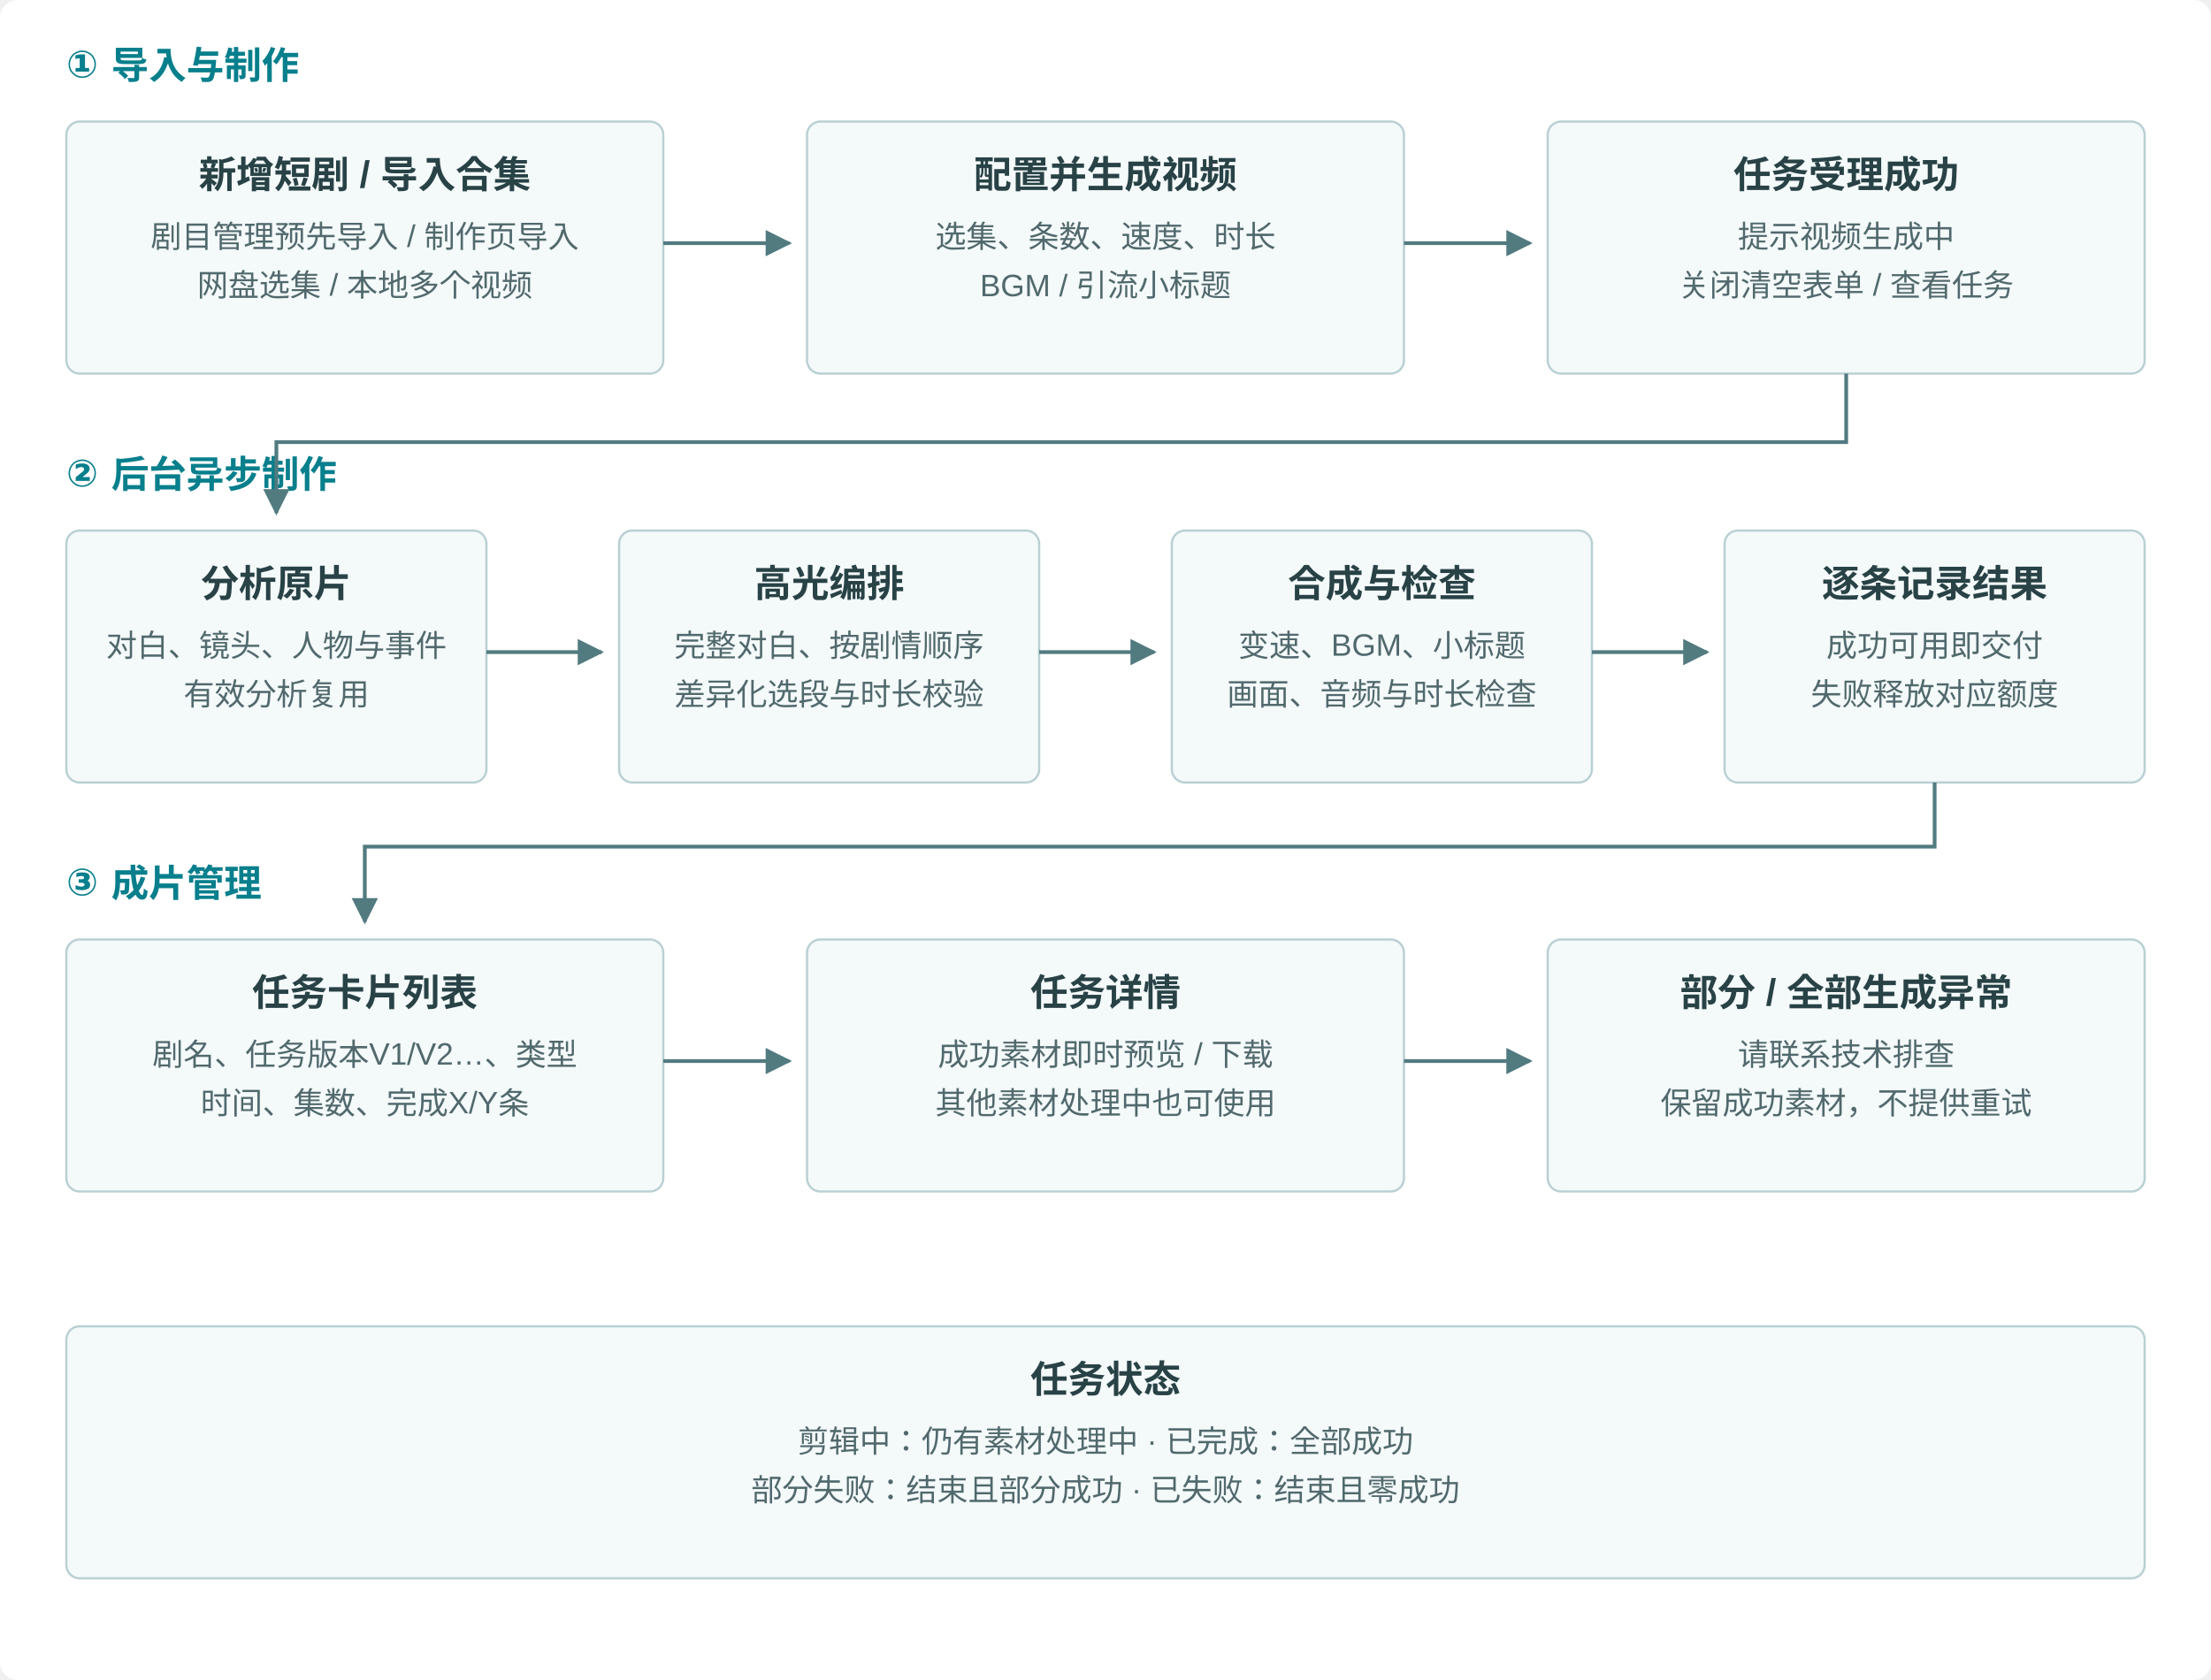
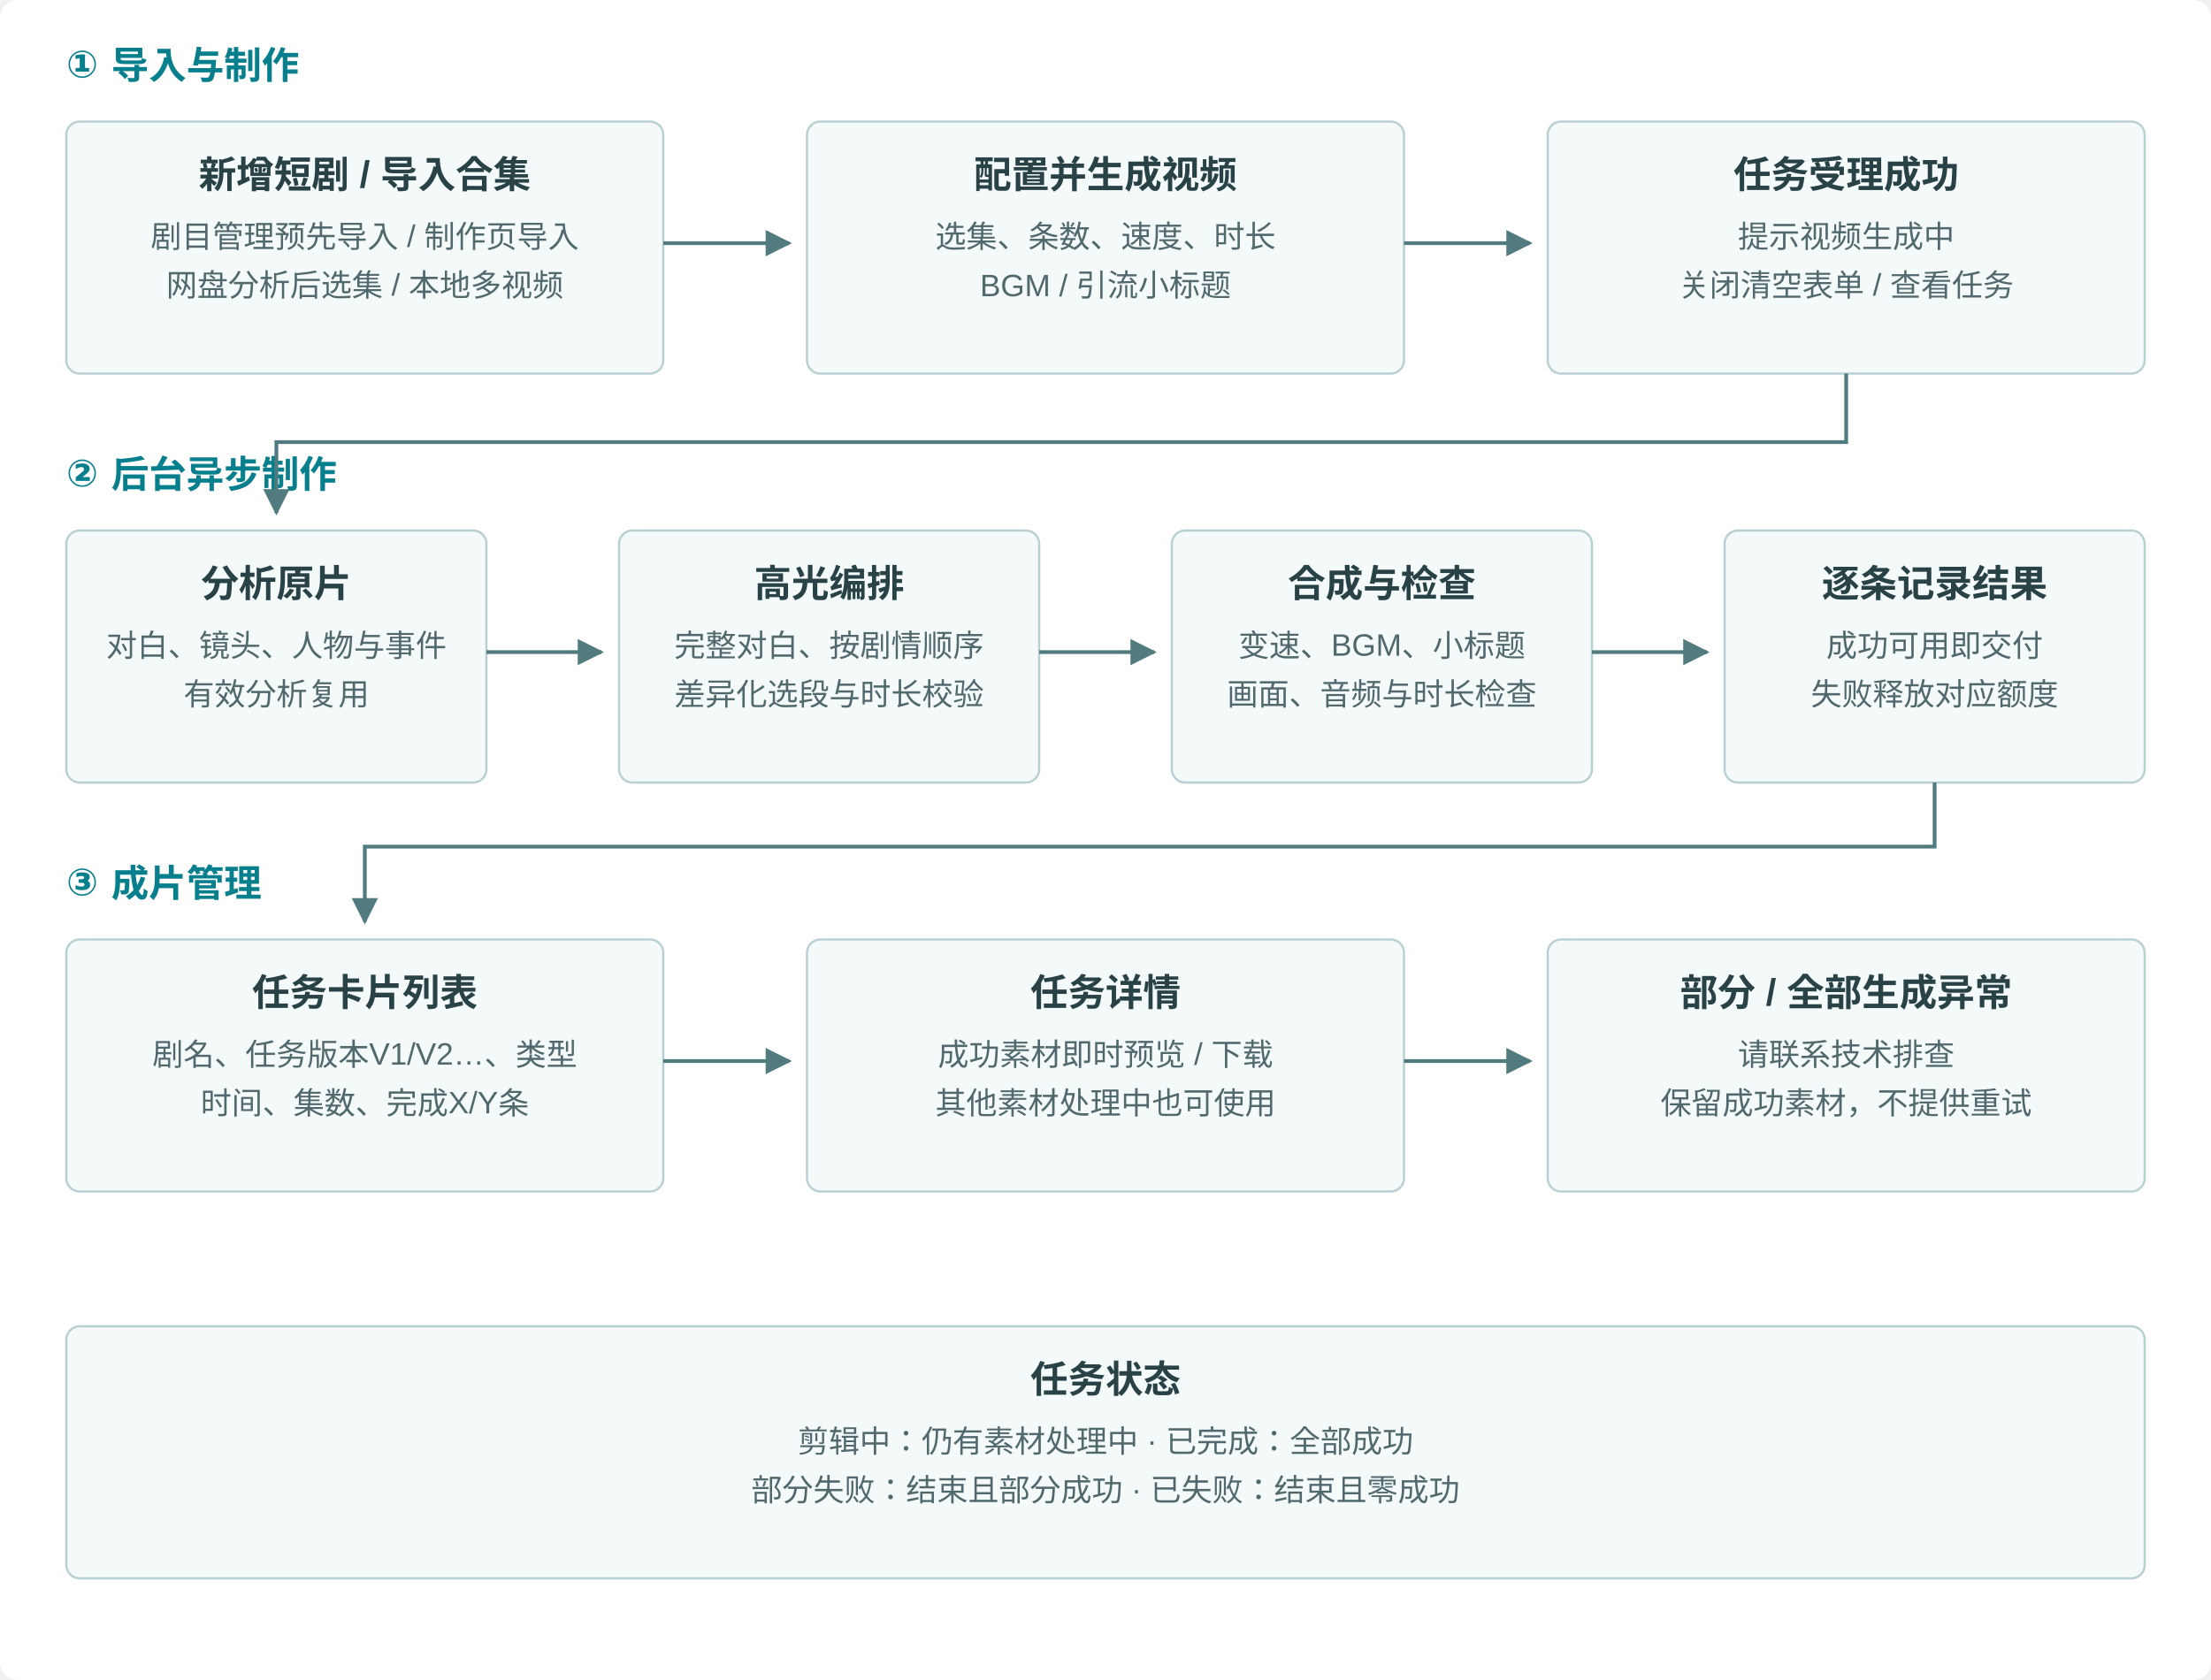
<svg xmlns="http://www.w3.org/2000/svg" width="1000" height="760" viewBox="0 0 1000 760" role="img" aria-labelledby="title desc">
  <defs>
    <marker id="arrow" viewBox="0 0 10 10" refX="9" refY="5" markerWidth="7" markerHeight="7" orient="auto">
      <path d="M0 0L10 5L0 10Z" fill="#527b80" />
    </marker>
  </defs>
  <style>text{font-family:"PingFang SC","Microsoft YaHei",Arial;fill:#284246}.label{font-size:17px;font-weight:650}.sub{font-size:14px;fill:#51696d}.lane{font-size:17px;font-weight:650;fill:#087f8c}.edge{stroke:#527b80;stroke-width:1.7;fill:none;marker-end:url(#arrow)}</style>
  <rect width="1000" height="760" rx="8" fill="white" />
  <text x="30" y="35" class="lane" text-anchor="start">① 导入与制作</text>
  <rect x="30" y="55" width="270" height="114" rx="6" fill="#f4f9f9" stroke="#b9d0d3" />
  <text x="165.0" y="85" class="label" text-anchor="middle">新增短剧 / 导入合集</text>
  <text x="165.0" y="112" class="sub" text-anchor="middle">剧目管理预先导入 / 制作页导入</text>
-   <text x="165.0" y="134" class="sub" text-anchor="middle">网盘选集 / 本地多个视频</text>
+   <text x="165.0" y="134" class="sub" text-anchor="middle">网盘分析后选集 / 本地多视频</text>
  <rect x="365" y="55" width="270" height="114" rx="6" fill="#f4f9f9" stroke="#b9d0d3" />
  <text x="500.0" y="85" class="label" text-anchor="middle">配置并生成视频</text>
  <text x="500.0" y="112" class="sub" text-anchor="middle">选集、条数、速度、时长</text>
  <text x="500.0" y="134" class="sub" text-anchor="middle">BGM / 引流小标题</text>
  <rect x="700" y="55" width="270" height="114" rx="6" fill="#f4f9f9" stroke="#b9d0d3" />
  <text x="835.0" y="85" class="label" text-anchor="middle">任务受理成功</text>
  <text x="835.0" y="112" class="sub" text-anchor="middle">提示视频生成中</text>
  <text x="835.0" y="134" class="sub" text-anchor="middle">关闭清空表单 / 查看任务</text>
  <path d="M300 110H357" class="edge" />
  <path d="M635 110H692" class="edge" />
  <text x="30" y="220" class="lane" text-anchor="start">② 后台异步制作</text>
  <rect x="30" y="240" width="190" height="114" rx="6" fill="#f4f9f9" stroke="#b9d0d3" />
  <text x="125.0" y="270" class="label" text-anchor="middle">分析原片</text>
  <text x="125.0" y="297" class="sub" text-anchor="middle">对白、镜头、人物与事件</text>
  <text x="125.0" y="319" class="sub" text-anchor="middle">有效分析复用</text>
  <rect x="280" y="240" width="190" height="114" rx="6" fill="#f4f9f9" stroke="#b9d0d3" />
  <text x="375.0" y="270" class="label" text-anchor="middle">高光编排</text>
  <text x="375.0" y="297" class="sub" text-anchor="middle">完整对白、按剧情顺序</text>
  <text x="375.0" y="319" class="sub" text-anchor="middle">差异化选段与时长校验</text>
  <rect x="530" y="240" width="190" height="114" rx="6" fill="#f4f9f9" stroke="#b9d0d3" />
  <text x="625.0" y="270" class="label" text-anchor="middle">合成与检查</text>
  <text x="625.0" y="297" class="sub" text-anchor="middle">变速、BGM、小标题</text>
  <text x="625.0" y="319" class="sub" text-anchor="middle">画面、音频与时长检查</text>
  <rect x="780" y="240" width="190" height="114" rx="6" fill="#f4f9f9" stroke="#b9d0d3" />
  <text x="875.0" y="270" class="label" text-anchor="middle">逐条记录结果</text>
  <text x="875.0" y="297" class="sub" text-anchor="middle">成功可用即交付</text>
  <text x="875.0" y="319" class="sub" text-anchor="middle">失败释放对应额度</text>
  <path d="M835 169V200H125V232" class="edge" />
  <path d="M220 295H272" class="edge" />
  <path d="M470 295H522" class="edge" />
  <path d="M720 295H772" class="edge" />
  <text x="30" y="405" class="lane" text-anchor="start">③ 成片管理</text>
  <rect x="30" y="425" width="270" height="114" rx="6" fill="#f4f9f9" stroke="#b9d0d3" />
  <text x="165.0" y="455" class="label" text-anchor="middle">任务卡片列表</text>
  <text x="165.0" y="482" class="sub" text-anchor="middle">剧名、任务版本V1/V2…、类型</text>
  <text x="165.0" y="504" class="sub" text-anchor="middle">时间、集数、完成X/Y条</text>
  <rect x="365" y="425" width="270" height="114" rx="6" fill="#f4f9f9" stroke="#b9d0d3" />
  <text x="500.0" y="455" class="label" text-anchor="middle">任务详情</text>
  <text x="500.0" y="482" class="sub" text-anchor="middle">成功素材即时预览 / 下载</text>
  <text x="500.0" y="504" class="sub" text-anchor="middle">其他素材处理中也可使用</text>
  <rect x="700" y="425" width="270" height="114" rx="6" fill="#f4f9f9" stroke="#b9d0d3" />
  <text x="835.0" y="455" class="label" text-anchor="middle">部分 / 全部生成异常</text>
  <text x="835.0" y="482" class="sub" text-anchor="middle">请联系技术排查</text>
  <text x="835.0" y="504" class="sub" text-anchor="middle">保留成功素材，不提供重试</text>
  <path d="M875 354V383H165V417" class="edge" />
  <path d="M300 480H357" class="edge" />
  <path d="M635 480H692" class="edge" />
  <rect x="30" y="600" width="940" height="114" rx="6" fill="#f4f9f9" stroke="#b9d0d3" />
  <text x="500.0" y="630" class="label" text-anchor="middle">任务状态</text>
  <text x="500.0" y="657" class="sub" text-anchor="middle">剪辑中：仍有素材处理中   ·   已完成：全部成功</text>
  <text x="500.0" y="679" class="sub" text-anchor="middle">部分失败：结束且部分成功   ·   已失败：结束且零成功</text>
</svg>
